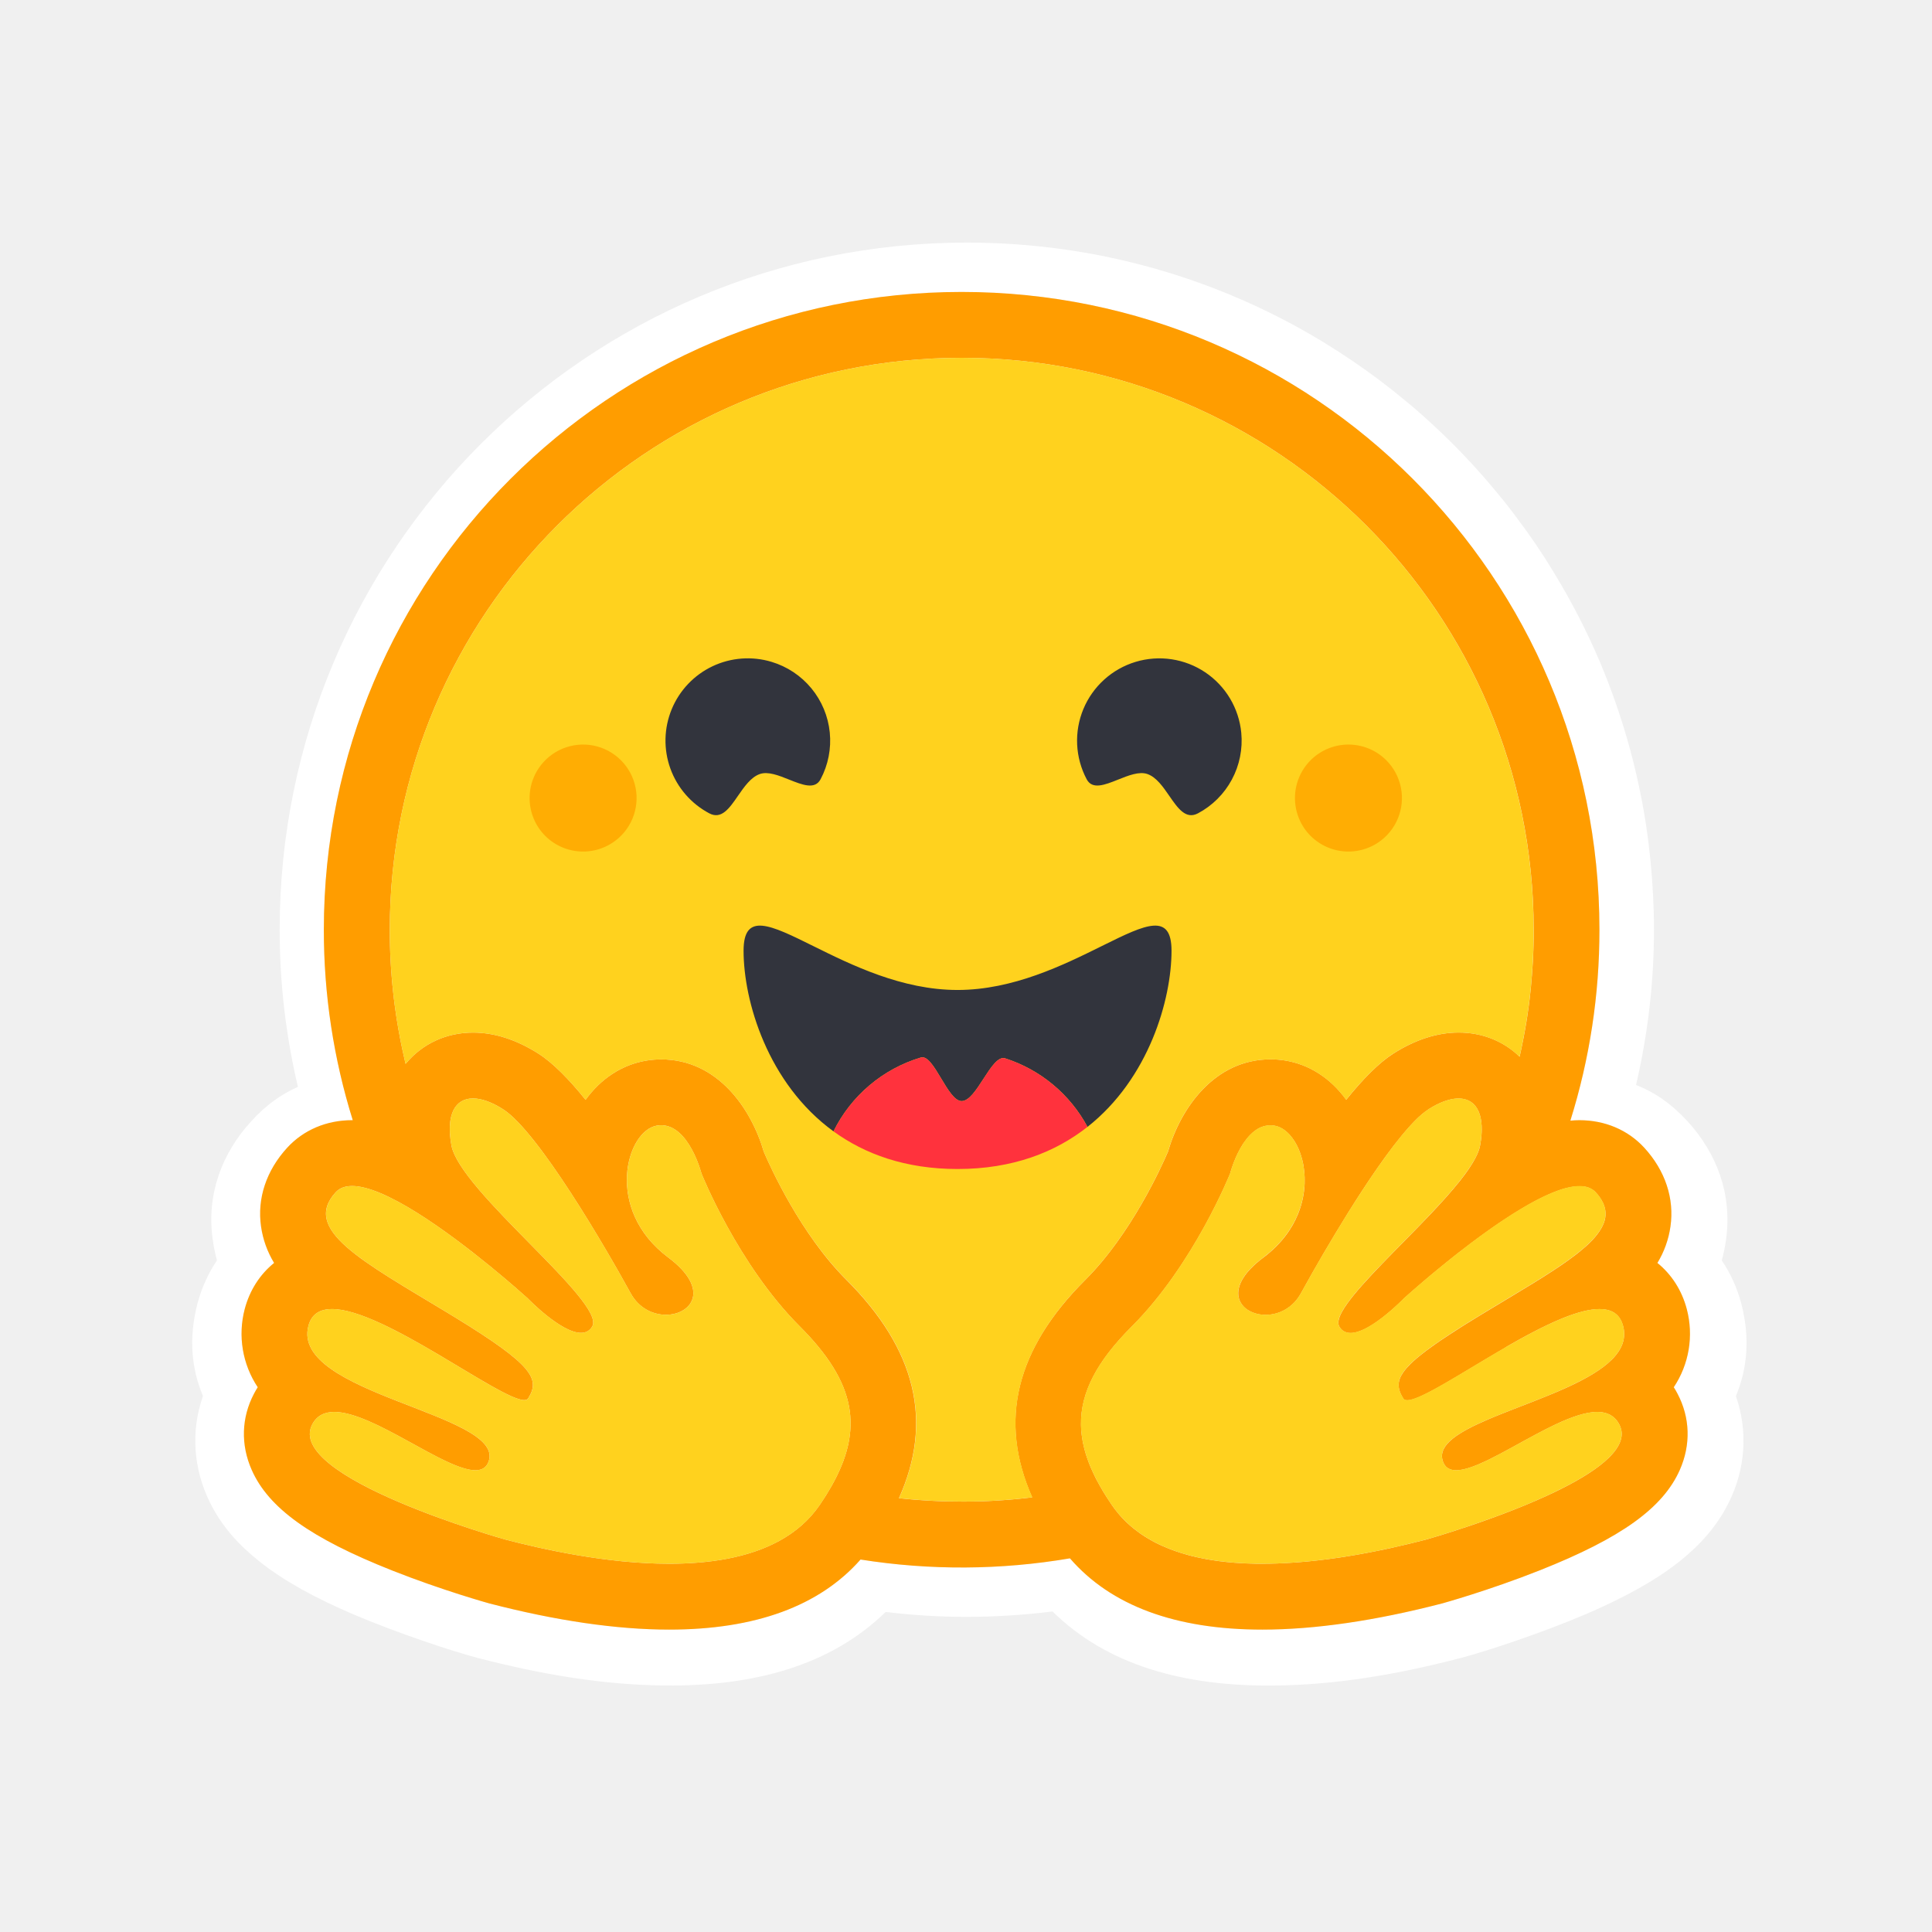
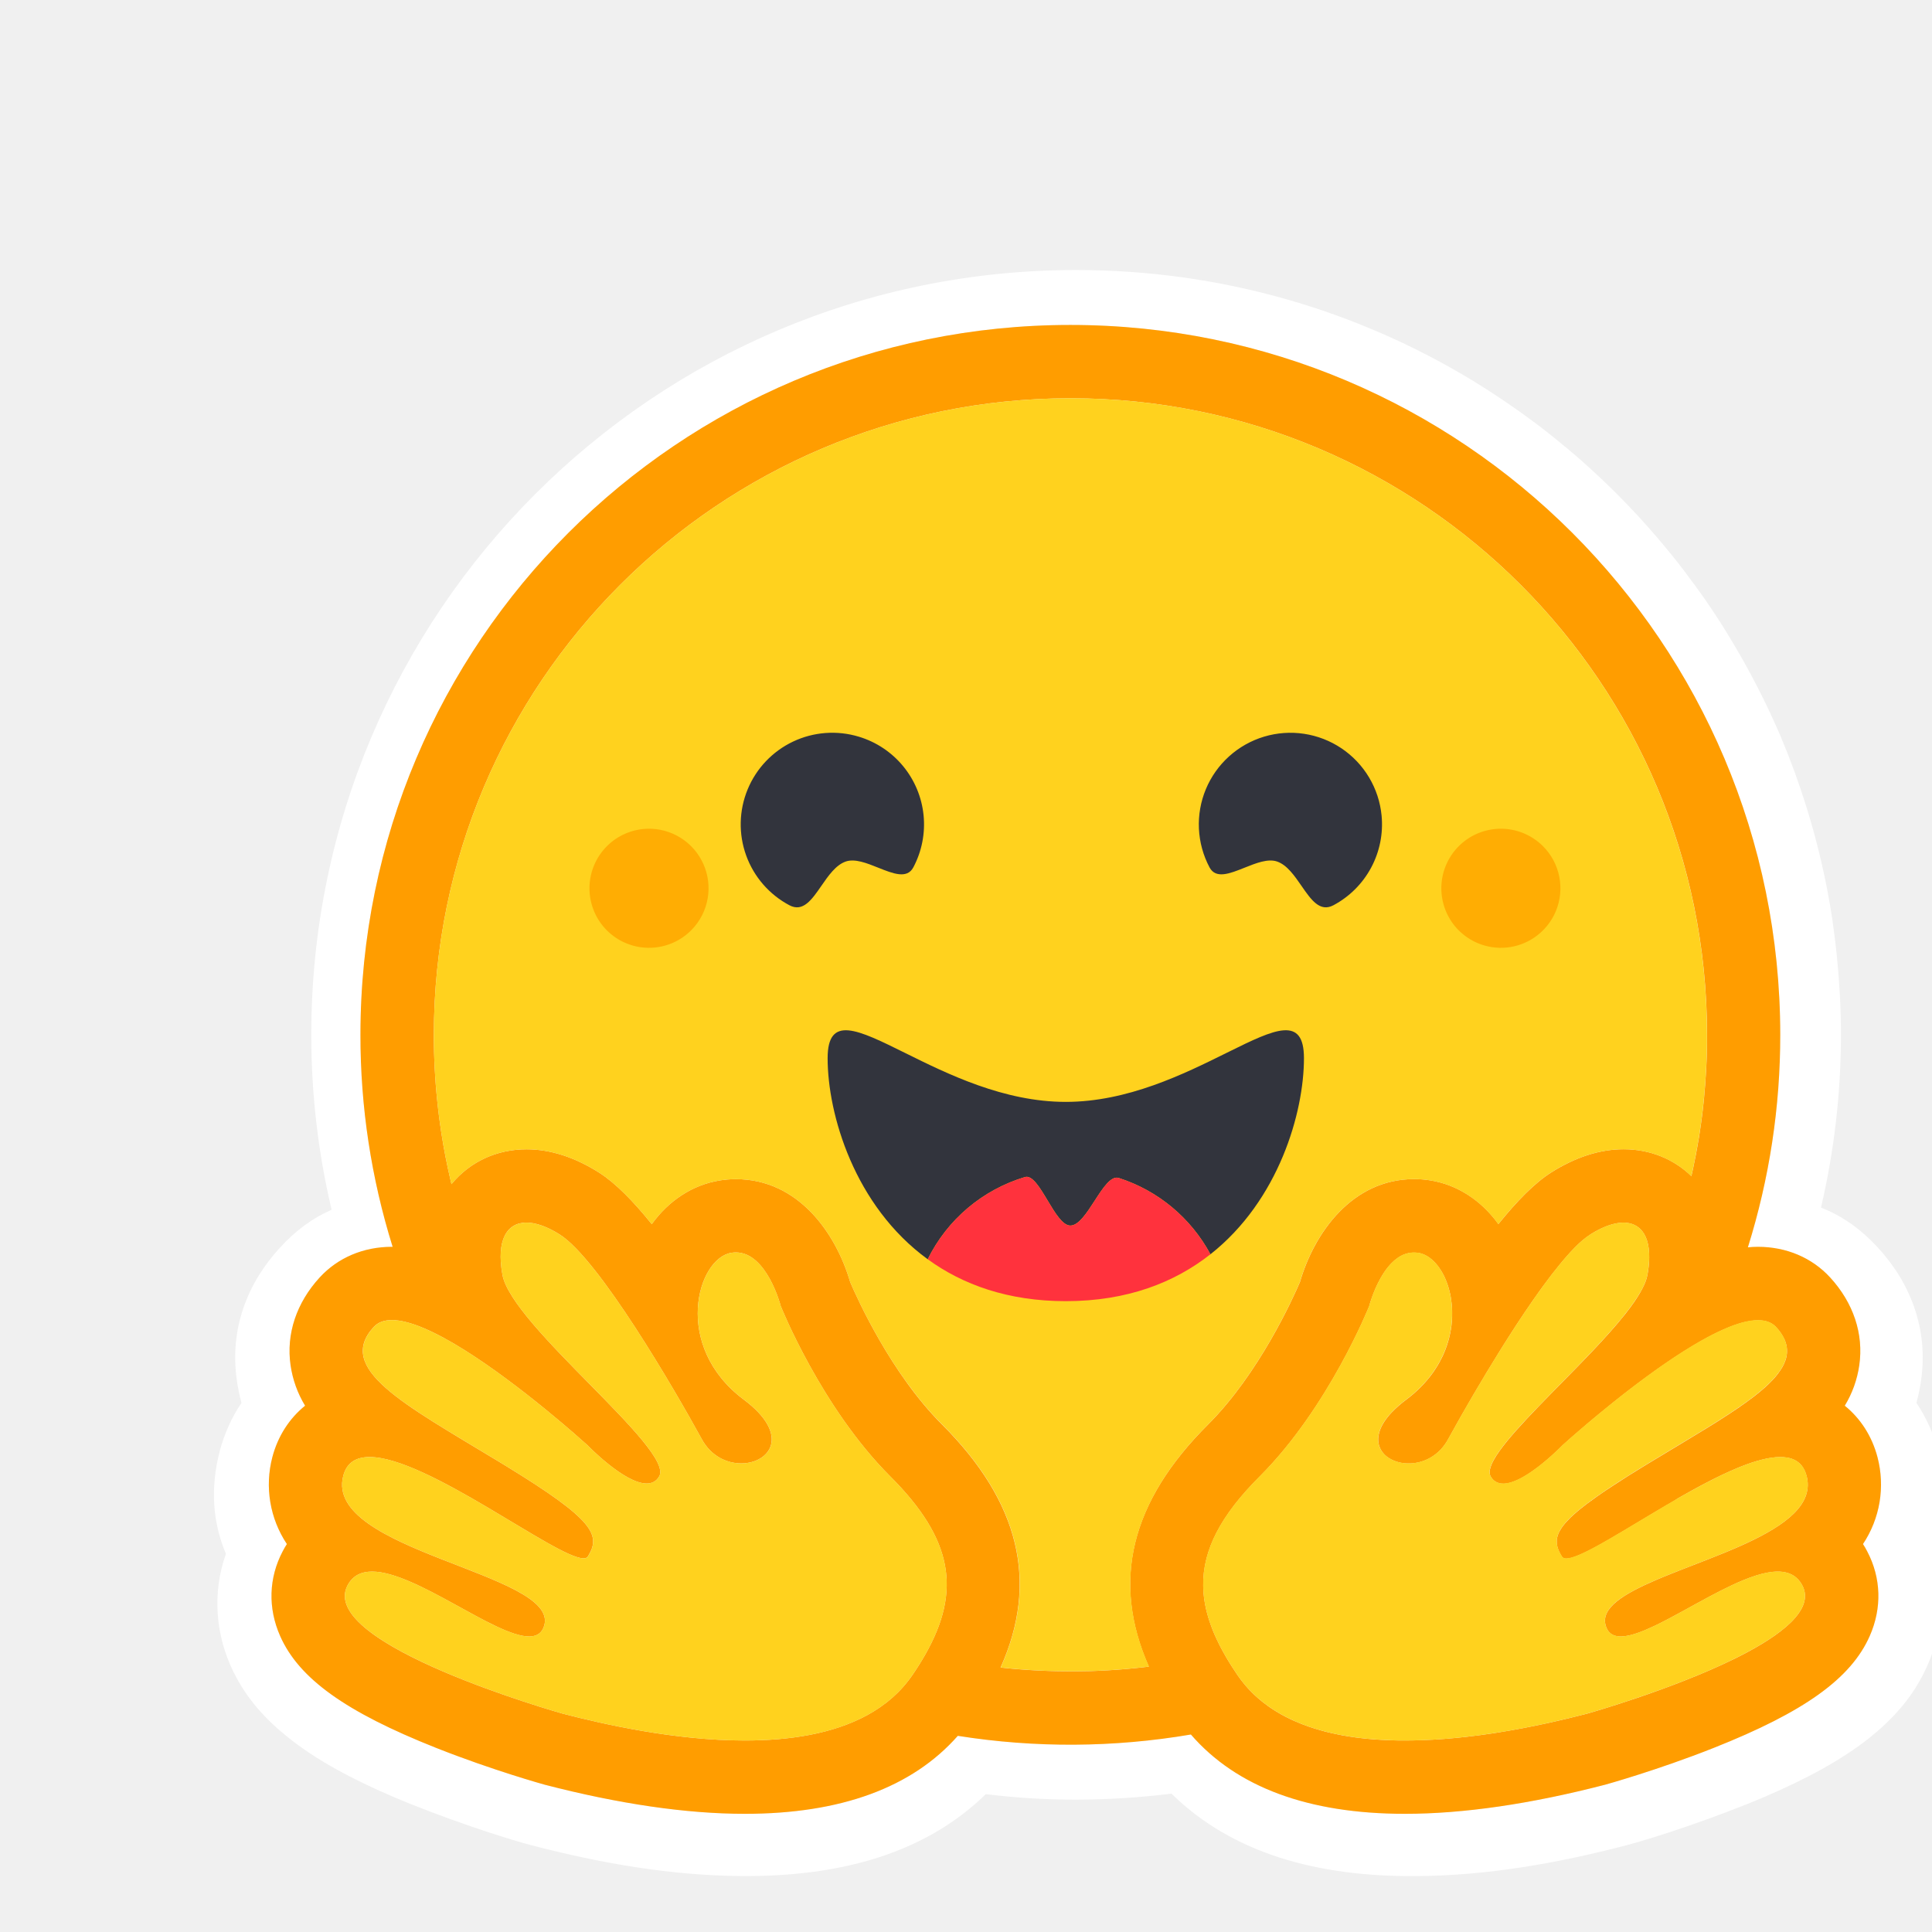
- <svg xmlns="http://www.w3.org/2000/svg" width="256" height="256" viewBox="0 0 256 256" fill="none">
+ <svg xmlns="http://www.w3.org/2000/svg" viewBox="0 0 230 230" fill="none">
  <path d="M230.721 172.7C230.183 170.673 229.313 168.75 228.146 167.008C228.396 166.091 228.587 165.159 228.714 164.217C229.543 158.241 227.471 152.77 223.567 148.537C221.452 146.225 219.185 144.698 216.784 143.761C218.36 137.018 219.157 130.117 219.161 123.193C219.161 120.03 218.982 116.932 218.682 113.88C218.526 112.356 218.337 110.836 218.115 109.32C217.428 104.847 216.408 100.431 215.064 96.11C214.183 93.271 213.164 90.476 212.01 87.736C210.281 83.678 208.262 79.75 205.969 75.982C204.465 73.475 202.827 71.051 201.062 68.72C200.197 67.543 199.296 66.394 198.358 65.274C195.58 61.898 192.561 58.728 189.325 55.788C188.25 54.8 187.145 53.845 186.01 52.926C184.893 51.994 183.751 51.093 182.586 50.222C180.241 48.477 177.818 46.839 175.324 45.315C161.543 36.945 145.382 32.145 128.109 32.145C77.817 32.145 37.057 72.907 37.057 123.196C37.055 130.208 37.867 137.196 39.477 144.02C37.317 144.958 35.247 146.42 33.327 148.535C29.424 152.766 27.351 158.217 28.18 164.193C28.306 165.142 28.495 166.082 28.747 167.006C27.581 168.749 26.712 170.673 26.174 172.7C24.974 177.261 25.369 181.374 26.894 184.978C25.236 189.688 25.65 194.704 27.809 199.065C29.379 202.25 31.626 204.714 34.396 206.916C37.689 209.534 41.811 211.758 46.783 213.892C52.715 216.422 59.956 218.799 63.249 219.671C71.755 221.873 79.911 223.269 88.177 223.337C99.954 223.446 110.096 220.677 117.357 213.59C120.924 214.027 124.515 214.246 128.109 214.244C131.906 214.236 135.699 213.997 139.467 213.529C146.711 220.661 156.892 223.455 168.712 223.343C176.977 223.277 185.133 221.881 193.617 219.676C196.932 218.804 204.17 216.427 210.105 213.897C215.077 211.76 219.199 209.536 222.514 206.922C225.263 204.719 227.508 202.256 229.079 199.071C231.26 194.709 231.652 189.693 230.017 184.983C231.527 181.379 231.92 177.257 230.721 172.7ZM222.281 184.673C223.952 187.844 224.059 191.427 222.585 194.764C220.349 199.821 214.795 203.805 204.008 208.082C197.3 210.742 191.158 212.443 191.104 212.458C182.232 214.759 174.208 215.928 167.262 215.928C155.76 215.928 147.201 212.754 141.773 206.486C132.594 208.05 123.222 208.103 114.026 206.644C108.591 212.808 100.081 215.928 88.676 215.928C81.729 215.928 73.706 214.759 64.833 212.458C64.779 212.443 58.639 210.742 51.929 208.082C41.143 203.805 35.587 199.824 33.352 194.764C31.878 191.427 31.985 187.844 33.656 184.673C33.81 184.378 33.976 184.091 34.153 183.813C33.152 182.309 32.48 180.61 32.182 178.827C31.884 177.045 31.967 175.22 32.425 173.472C33.089 170.949 34.46 168.851 36.322 167.344C35.425 165.87 34.837 164.23 34.592 162.522C34.056 158.808 35.289 155.1 38.062 152.076C40.222 149.723 43.275 148.428 46.655 148.428H46.745C44.197 140.259 42.904 131.75 42.913 123.193C42.913 76.522 80.749 38.683 127.427 38.683C174.104 38.683 211.94 76.518 211.94 123.193C211.947 131.773 210.646 140.304 208.081 148.492C208.489 148.452 208.889 148.432 209.282 148.431C212.662 148.431 215.716 149.726 217.874 152.079C220.647 155.1 221.881 158.811 221.344 162.525C221.1 164.233 220.511 165.873 219.615 167.347C221.477 168.854 222.849 170.952 223.512 173.475C223.97 175.223 224.053 177.048 223.755 178.831C223.458 180.613 222.786 182.312 221.784 183.816C221.961 184.091 222.129 184.378 222.281 184.673Z" fill="white" />
  <path d="M221.784 183.816C222.786 182.312 223.458 180.613 223.756 178.831C224.053 177.048 223.97 175.223 223.512 173.475C222.848 170.952 221.476 168.854 219.615 167.347C220.512 165.873 221.1 164.233 221.344 162.525C221.881 158.811 220.648 155.103 217.874 152.079C215.716 149.726 212.662 148.431 209.282 148.431C208.889 148.431 208.489 148.452 208.081 148.492C210.643 140.304 211.942 131.774 211.933 123.195C211.933 76.523 174.097 38.685 127.424 38.685C80.75 38.685 42.91 76.519 42.91 123.195C42.901 131.752 44.194 140.261 46.742 148.43H46.652C43.272 148.43 40.219 149.724 38.06 152.077C35.287 155.098 34.053 158.81 34.59 162.523C34.835 164.231 35.423 165.872 36.32 167.346C34.458 168.852 33.086 170.95 32.422 173.473C31.964 175.222 31.882 177.047 32.18 178.83C32.478 180.612 33.15 182.312 34.152 183.816C33.974 184.094 33.81 184.381 33.655 184.676C31.985 187.847 31.877 191.43 33.352 194.767C35.588 199.824 41.142 203.808 51.929 208.085C58.636 210.745 64.779 212.446 64.833 212.461C73.705 214.762 81.729 215.931 88.675 215.931C100.081 215.931 108.591 212.811 114.026 206.647C123.222 208.106 132.594 208.052 141.773 206.489C147.201 212.757 155.76 215.931 167.262 215.931C174.208 215.931 182.232 214.762 191.103 212.461C191.158 212.446 197.298 210.745 204.008 208.085C214.795 203.808 220.35 199.824 222.585 194.767C224.059 191.43 223.952 187.847 222.281 184.676C222.129 184.379 221.961 184.091 221.784 183.816ZM110.137 196.997C109.669 197.815 109.168 198.614 108.635 199.391C107.23 201.448 105.382 203.02 103.237 204.188C99.137 206.424 93.947 207.205 88.675 207.205C80.346 207.205 71.808 205.256 67.023 204.015C66.787 203.954 37.689 195.735 41.373 188.739C41.993 187.562 43.013 187.092 44.298 187.092C49.485 187.092 58.93 194.816 62.989 194.816C63.896 194.816 64.536 194.43 64.797 193.488C66.527 187.284 38.504 184.676 40.864 175.692C41.28 174.102 42.41 173.456 43.998 173.456C50.856 173.455 66.248 185.516 69.467 185.516C69.714 185.516 69.891 185.443 69.987 185.291C70.001 185.268 70.015 185.246 70.028 185.222C71.539 182.727 70.672 180.913 60.321 174.573L59.327 173.968C47.936 167.074 39.941 162.925 44.488 157.975C45.011 157.404 45.753 157.151 46.654 157.151C47.722 157.151 49.015 157.508 50.439 158.108C56.455 160.645 64.793 167.564 68.276 170.581C68.824 171.057 69.368 171.538 69.909 172.022C69.909 172.022 74.319 176.608 76.985 176.608C77.599 176.608 78.12 176.366 78.473 175.768C80.364 172.58 60.91 157.838 59.813 151.755C59.069 147.634 60.335 145.546 62.675 145.546C63.788 145.546 65.146 146.02 66.645 146.971C71.295 149.922 80.273 165.35 83.56 171.352C84.662 173.363 86.543 174.213 88.238 174.213C91.601 174.213 94.23 170.87 88.546 166.622C80.003 160.23 83.001 149.782 87.078 149.139C87.252 149.111 87.428 149.097 87.603 149.097C91.311 149.097 92.946 155.486 92.946 155.486C92.946 155.486 97.74 167.524 105.975 175.753C113.447 183.222 114.491 189.351 110.137 196.997ZM136.766 198.407L136.339 198.458L135.611 198.541C135.228 198.581 134.844 198.619 134.459 198.654L134.084 198.688L133.741 198.717L133.255 198.756L132.718 198.795L132.182 198.83L132.063 198.838C131.923 198.846 131.783 198.855 131.641 198.862L131.462 198.872C131.296 198.881 131.13 198.889 130.962 198.896L130.381 198.921L129.854 198.939L129.502 198.949H129.323C129.213 198.949 129.104 198.955 128.994 198.956H128.82C128.71 198.956 128.601 198.956 128.491 198.961L128.043 198.967H127.418C126.927 198.967 126.437 198.962 125.949 198.952L125.553 198.943C125.44 198.943 125.327 198.938 125.216 198.934L124.796 198.922L124.275 198.902L123.805 198.881L123.684 198.876L123.237 198.853C123.112 198.846 122.989 198.84 122.865 198.831L122.576 198.814C122.213 198.791 121.85 198.766 121.487 198.738L121.107 198.707C120.947 198.695 120.787 198.68 120.628 198.666C120.441 198.65 120.254 198.632 120.067 198.614C119.754 198.585 119.441 198.553 119.128 198.519H119.113C123.683 188.324 121.372 178.802 112.137 169.575C106.08 163.526 102.051 154.594 101.215 152.633C99.523 146.828 95.045 140.375 87.608 140.375C86.979 140.375 86.351 140.425 85.73 140.523C82.472 141.036 79.624 142.911 77.592 145.733C75.396 143.002 73.262 140.831 71.332 139.605C68.422 137.76 65.518 136.824 62.689 136.824C59.158 136.824 56.002 138.274 53.802 140.904L53.746 140.971C53.704 140.798 53.664 140.625 53.623 140.451L53.618 140.428C53.199 138.638 52.848 136.833 52.564 135.016C52.564 135.004 52.564 134.992 52.558 134.98C52.536 134.843 52.516 134.705 52.495 134.568C52.433 134.162 52.376 133.755 52.322 133.348C52.298 133.163 52.272 132.978 52.249 132.793L52.181 132.238C52.159 132.053 52.141 131.885 52.121 131.709L52.115 131.665C52.035 130.945 51.965 130.225 51.905 129.503L51.883 129.226L51.848 128.754C51.838 128.625 51.828 128.495 51.821 128.365C51.821 128.334 51.816 128.304 51.815 128.275C51.789 127.913 51.768 127.55 51.75 127.187C51.74 126.998 51.73 126.81 51.722 126.62L51.702 126.124L51.697 125.974L51.681 125.517L51.671 125.128C51.671 124.973 51.663 124.818 51.661 124.663C51.658 124.508 51.654 124.338 51.653 124.174C51.651 124.01 51.653 123.848 51.648 123.685C51.644 123.521 51.648 123.358 51.648 123.195C51.648 81.342 85.579 47.411 127.436 47.411C169.292 47.411 203.222 81.341 203.222 123.195V124.174C203.222 124.337 203.217 124.501 203.214 124.663C203.214 124.798 203.208 124.931 203.204 125.068C203.204 125.188 203.199 125.309 203.195 125.425C203.195 125.578 203.186 125.731 203.181 125.884V125.896L203.16 126.427C203.153 126.582 203.147 126.738 203.139 126.893L203.134 127.003L203.107 127.499C203.048 128.562 202.967 129.623 202.866 130.683V130.696C202.849 130.87 202.832 131.044 202.813 131.218L202.768 131.629L202.679 132.433L202.628 132.84L202.565 133.319C202.542 133.493 202.519 133.668 202.493 133.841C202.467 134.036 202.438 134.23 202.409 134.424L202.34 134.883L202.258 135.403C202.23 135.576 202.2 135.748 202.168 135.92C202.135 136.093 202.109 136.265 202.079 136.437C202.019 136.781 201.956 137.125 201.89 137.468C201.789 137.981 201.686 138.493 201.58 139.005L201.47 139.512C201.434 139.681 201.395 139.851 201.357 140.02C199.224 137.947 196.399 136.818 193.284 136.818C190.457 136.818 187.55 137.753 184.641 139.598C182.711 140.824 180.578 142.996 178.381 145.726C176.346 142.904 173.498 141.029 170.242 140.516C169.621 140.418 168.993 140.368 168.364 140.368C160.925 140.368 156.45 146.821 154.757 152.626C153.917 154.587 149.887 163.519 143.825 169.577C134.596 178.775 132.268 188.254 136.766 198.407ZM215.007 177.998L214.977 178.087C214.901 178.288 214.813 178.484 214.714 178.674C214.639 178.814 214.558 178.95 214.47 179.082C214.303 179.331 214.12 179.569 213.921 179.793C213.875 179.845 213.831 179.897 213.779 179.948C213.707 180.025 213.634 180.101 213.559 180.175C212.213 181.509 210.161 182.679 207.841 183.752C207.578 183.871 207.311 183.99 207.042 184.11L206.774 184.229C206.595 184.308 206.416 184.386 206.228 184.463C206.049 184.541 205.863 184.619 205.677 184.695L205.119 184.925C203.814 185.462 202.477 185.974 201.173 186.479L200.615 186.696L200.064 186.912C199.697 187.055 199.335 187.198 198.979 187.341L198.448 187.555L197.926 187.768L197.67 187.876C197.499 187.947 197.332 188.018 197.165 188.089C193.328 189.736 190.567 191.411 191.147 193.489C191.163 193.548 191.181 193.604 191.201 193.659C191.253 193.813 191.324 193.958 191.413 194.095C191.465 194.176 191.525 194.253 191.592 194.323C192.274 195.032 193.515 194.92 195.08 194.357C195.3 194.276 195.519 194.192 195.736 194.104L195.872 194.048C196.23 193.896 196.609 193.726 196.996 193.542C197.093 193.496 197.191 193.452 197.289 193.401C199.203 192.465 201.372 191.205 203.524 190.058C204.385 189.593 205.258 189.152 206.142 188.733C208.18 187.774 210.096 187.094 211.636 187.094C212.359 187.094 212.997 187.242 213.529 187.582L213.618 187.641C213.952 187.876 214.232 188.178 214.441 188.528C214.482 188.595 214.522 188.666 214.561 188.739C215.322 190.184 214.685 191.68 213.194 193.147C211.763 194.556 209.537 195.937 207.007 197.215C206.819 197.31 206.631 197.405 206.44 197.498C198.91 201.196 189.049 203.981 188.912 204.016C186.284 204.697 182.526 205.591 178.292 206.26L177.666 206.358L177.563 206.373C177.089 206.445 176.614 206.512 176.138 206.574C175.655 206.639 175.167 206.698 174.676 206.753L174.586 206.763C172.806 206.968 171.019 207.104 169.228 207.169H169.202C168.554 207.192 167.907 207.204 167.259 207.204H166.512C165.524 207.191 164.538 207.146 163.553 207.07C163.53 207.07 163.505 207.07 163.482 207.064C163.129 207.037 162.777 207.004 162.425 206.965C162.06 206.926 161.696 206.882 161.333 206.833C161.094 206.801 160.856 206.765 160.618 206.726C160.376 206.687 160.134 206.647 159.893 206.605L159.564 206.543L159.539 206.538C159.192 206.472 158.847 206.399 158.503 206.319C158.303 206.274 158.104 206.23 157.907 206.176L157.788 206.146C157.69 206.122 157.595 206.096 157.498 206.07L157.445 206.056L157.137 205.966C157.025 205.935 156.913 205.901 156.801 205.868L156.762 205.857L156.471 205.768C156.361 205.734 156.251 205.698 156.142 205.662L155.874 205.573L155.677 205.504C155.487 205.437 155.298 205.368 155.111 205.296L154.933 205.226L154.786 205.168C154.502 205.054 154.22 204.935 153.941 204.81L153.756 204.72L153.725 204.706C153.659 204.675 153.594 204.644 153.528 204.617C153.399 204.555 153.271 204.491 153.144 204.426L153.105 204.407L152.921 204.31C152.594 204.139 152.274 203.957 151.96 203.764L151.788 203.658C151.702 203.605 151.616 203.55 151.532 203.494L151.308 203.346L151.067 203.18L150.923 203.077C150.771 202.969 150.622 202.857 150.476 202.742L150.243 202.563C150.15 202.488 150.058 202.412 149.967 202.335C149.89 202.272 149.815 202.206 149.74 202.14L149.734 202.135C149.653 202.064 149.574 201.993 149.495 201.92C149.417 201.849 149.339 201.777 149.263 201.704L149.254 201.695C149.174 201.619 149.096 201.542 149.019 201.463C148.942 201.385 148.863 201.307 148.788 201.227C148.713 201.148 148.636 201.067 148.562 200.984C148.488 200.902 148.42 200.827 148.35 200.746L148.327 200.719C148.259 200.641 148.192 200.562 148.126 200.481C147.983 200.31 147.844 200.135 147.71 199.956C147.575 199.776 147.443 199.592 147.314 199.405L147.191 199.221C147.027 198.981 146.867 198.739 146.712 198.493C146.596 198.316 146.483 198.138 146.373 197.957C146.302 197.844 146.234 197.73 146.166 197.618L146.138 197.572C146.073 197.462 146.009 197.354 145.947 197.245C145.911 197.186 145.877 197.127 145.845 197.066C145.812 197.004 145.774 196.941 145.739 196.878L145.682 196.779L145.647 196.715C145.58 196.595 145.514 196.474 145.45 196.352C145.42 196.298 145.391 196.244 145.36 196.192L145.271 196.019L145.181 195.848C144.956 195.398 144.743 194.942 144.543 194.48L144.472 194.311C144.426 194.198 144.383 194.086 144.337 193.975C144.315 193.921 144.293 193.868 144.274 193.814C144.167 193.537 144.067 193.257 143.975 192.975C143.942 192.874 143.91 192.775 143.88 192.675C143.808 192.448 143.743 192.219 143.685 191.988C143.614 191.719 143.551 191.448 143.498 191.175C143.487 191.12 143.476 191.065 143.467 191.012C143.415 190.745 143.373 190.476 143.34 190.206C143.332 190.153 143.326 190.1 143.32 190.047L143.303 189.885C143.281 189.673 143.264 189.46 143.254 189.247C143.254 189.193 143.249 189.139 143.247 189.087C143.242 188.981 143.24 188.875 143.239 188.769C143.183 184.496 145.345 180.388 149.968 175.767C158.203 167.54 162.997 155.501 162.997 155.501C162.997 155.501 163.126 154.996 163.394 154.269C163.431 154.168 163.47 154.064 163.514 153.955C163.67 153.548 163.846 153.148 164.041 152.758L164.08 152.683C164.246 152.351 164.428 152.027 164.624 151.712C164.67 151.639 164.714 151.567 164.765 151.494C164.912 151.277 165.067 151.065 165.23 150.86C165.319 150.749 165.416 150.639 165.513 150.532C165.552 150.49 165.59 150.448 165.631 150.408C166.108 149.915 166.653 149.513 167.27 149.299L167.348 149.273C167.4 149.256 167.452 149.24 167.505 149.225C167.566 149.209 167.627 149.195 167.69 149.182L167.719 149.176C167.849 149.15 167.981 149.133 168.114 149.124H168.125C168.194 149.124 168.264 149.117 168.335 149.117C168.424 149.117 168.507 149.117 168.594 149.126C168.684 149.134 168.773 149.144 168.863 149.158C169.605 149.276 170.311 149.718 170.919 150.4C171.15 150.66 171.358 150.94 171.54 151.236C171.66 151.428 171.773 151.631 171.88 151.845C171.923 151.934 171.964 152.016 172.004 152.104C172.108 152.33 172.202 152.56 172.284 152.795C172.479 153.345 172.626 153.911 172.723 154.487C172.807 154.992 172.857 155.502 172.873 156.013C172.881 156.286 172.881 156.563 172.873 156.842C172.819 158.14 172.553 159.421 172.086 160.634C172.044 160.745 171.997 160.857 171.952 160.969C171.86 161.195 171.759 161.417 171.65 161.634C171.569 161.799 171.484 161.965 171.392 162.13C171.332 162.24 171.269 162.35 171.206 162.46C171.045 162.734 170.871 163.006 170.684 163.277L170.571 163.439C170.129 164.055 169.637 164.633 169.099 165.167C168.569 165.698 168.001 166.189 167.4 166.637C166.798 167.083 166.233 167.577 165.711 168.114C164.208 169.691 163.858 171.083 164.196 172.138C164.25 172.304 164.321 172.465 164.407 172.617C164.508 172.791 164.628 172.951 164.764 173.097L164.817 173.152L164.871 173.206C164.925 173.258 164.982 173.309 165.043 173.359L165.103 173.407C165.248 173.519 165.402 173.619 165.563 173.707C165.61 173.732 165.652 173.757 165.705 173.781C165.879 173.866 166.058 173.939 166.242 173.998C166.293 174.015 166.344 174.03 166.396 174.046L166.461 174.063L166.551 174.087L166.628 174.106L166.712 174.124L166.795 174.141L166.874 174.154C166.932 174.164 166.992 174.174 167.052 174.181L167.109 174.19L167.213 174.2L167.277 174.207L167.382 174.214H167.444L167.554 174.22H167.9L167.999 174.214L168.113 174.207L168.252 174.194L168.382 174.179C168.412 174.179 168.442 174.171 168.472 174.165C168.872 174.107 169.264 174.001 169.639 173.849L169.798 173.782C169.887 173.743 169.977 173.702 170.059 173.658C170.235 173.57 170.406 173.47 170.57 173.361C170.799 173.211 171.015 173.043 171.217 172.858C171.265 172.815 171.312 172.769 171.358 172.725C171.381 172.703 171.403 172.682 171.425 172.658C171.469 172.613 171.514 172.569 171.558 172.52C171.878 172.168 172.155 171.78 172.383 171.363C174.34 167.804 176.391 164.298 178.534 160.849L178.828 160.378L179.125 159.907C179.273 159.668 179.423 159.433 179.572 159.199L179.722 158.965C180.22 158.185 180.726 157.41 181.241 156.641L181.546 156.185C182.158 155.278 182.768 154.396 183.373 153.558L183.674 153.143C184.332 152.236 185.017 151.348 185.728 150.482L186.01 150.144C186.057 150.088 186.1 150.032 186.151 149.978C186.244 149.868 186.337 149.761 186.428 149.657C186.474 149.604 186.517 149.552 186.566 149.5L186.834 149.198L186.968 149.051C187.103 148.906 187.235 148.767 187.365 148.634C187.455 148.544 187.538 148.455 187.624 148.371C188.131 147.853 188.69 147.388 189.293 146.985L189.433 146.895C189.567 146.805 189.706 146.721 189.848 146.645C192.212 145.303 194.169 145.204 195.296 146.331C195.978 147.013 196.356 148.144 196.335 149.718C196.335 149.787 196.335 149.857 196.33 149.929V150.006C196.33 150.078 196.324 150.15 196.318 150.223C196.318 150.313 196.308 150.402 196.299 150.492C196.29 150.581 196.285 150.649 196.276 150.729C196.276 150.751 196.272 150.774 196.268 150.798C196.262 150.867 196.253 150.938 196.243 151.009C196.243 151.03 196.243 151.052 196.235 151.074C196.224 151.169 196.21 151.263 196.194 151.357C196.183 151.447 196.168 151.531 196.152 151.619L196.126 151.768C196.1 151.91 196.067 152.05 196.026 152.188C195.948 152.447 195.854 152.7 195.743 152.946C195.588 153.284 195.417 153.613 195.229 153.933C195.125 154.111 195.018 154.286 194.907 154.459C194.793 154.638 194.673 154.819 194.549 155.002C194.233 155.454 193.905 155.897 193.564 156.33L193.408 156.527C192.852 157.22 192.278 157.899 191.686 158.562L191.499 158.772C191.247 159.053 190.991 159.336 190.729 159.62L190.532 159.834C190.401 159.977 190.264 160.12 190.132 160.264C190.001 160.407 189.864 160.552 189.726 160.697L189.315 161.13L188.898 161.566L188.478 162.002C188.196 162.294 187.913 162.586 187.628 162.878C183.573 167.037 179.301 171.182 177.855 173.766C177.758 173.934 177.671 174.108 177.593 174.285C177.387 174.755 177.301 175.157 177.36 175.482C177.379 175.589 177.416 175.691 177.471 175.785C177.552 175.926 177.651 176.056 177.766 176.172C177.819 176.224 177.875 176.272 177.934 176.316C178.232 176.528 178.591 176.637 178.957 176.627H179.071L179.188 176.618L179.305 176.605L179.402 176.591C179.415 176.589 179.429 176.587 179.442 176.583L179.531 176.566L179.554 176.561L179.653 176.54L179.688 176.531C179.723 176.522 179.757 176.513 179.792 176.503C179.827 176.493 179.875 176.48 179.917 176.466C180.093 176.413 180.265 176.35 180.434 176.278C180.523 176.242 180.61 176.203 180.696 176.161C180.741 176.141 180.786 176.12 180.828 176.098L180.962 176.032C181.282 175.866 181.594 175.685 181.898 175.491L182.031 175.401C182.076 175.373 182.121 175.344 182.164 175.312L182.297 175.223L182.368 175.174L182.56 175.039C182.739 174.916 182.906 174.789 183.075 174.66L183.09 174.648L183.359 174.44C183.726 174.15 184.074 173.858 184.39 173.583L184.6 173.399L184.619 173.381L184.729 173.284C184.987 173.052 185.217 172.836 185.408 172.658L185.487 172.581C185.556 172.516 185.619 172.455 185.676 172.403L185.788 172.292L185.828 172.253L185.839 172.242L185.956 172.125L186.03 172.048L186.039 172.041L186.074 172.009L186.118 171.969L186.132 171.956L186.169 171.922L186.373 171.743L186.487 171.641C186.548 171.588 186.607 171.534 186.666 171.479L186.802 171.358C186.827 171.338 186.851 171.316 186.876 171.294L187.019 171.169L187.229 170.984L187.341 170.887C187.776 170.509 188.305 170.052 188.913 169.537L189.162 169.326L189.573 168.981L189.994 168.63C190.544 168.173 191.136 167.688 191.762 167.185L192.173 166.855C192.523 166.576 192.882 166.292 193.246 166.006C193.393 165.891 193.542 165.776 193.694 165.662C194.066 165.373 194.44 165.086 194.817 164.803C195.675 164.155 196.56 163.506 197.456 162.874L197.84 162.606C198.109 162.421 198.377 162.235 198.645 162.054L198.888 161.89C199.367 161.565 199.853 161.248 200.343 160.939L200.586 160.786L200.827 160.636C201.069 160.486 201.309 160.339 201.548 160.196L201.787 160.053L202.265 159.775L202.734 159.506L202.829 159.454L203.2 159.25C203.355 159.166 203.509 159.085 203.663 159.006L203.892 158.888L204.115 158.776C204.193 158.739 204.27 158.7 204.346 158.663C204.848 158.415 205.36 158.187 205.88 157.979C206.021 157.919 206.161 157.865 206.3 157.818L206.71 157.674C206.833 157.633 206.953 157.594 207.068 157.559L207.108 157.547C207.17 157.527 207.232 157.509 207.293 157.493L207.311 157.488C207.439 157.451 207.566 157.419 207.691 157.389H207.7C208.054 157.304 208.414 157.243 208.777 157.206C208.944 157.189 209.111 157.18 209.279 157.181H209.363C209.475 157.181 209.583 157.188 209.69 157.199C209.739 157.199 209.788 157.209 209.836 157.215H209.856C209.904 157.221 209.952 157.228 210 157.239C210.047 157.248 210.095 157.256 210.141 157.267H210.156C210.203 157.277 210.245 157.289 210.294 157.303C210.548 157.374 210.79 157.484 211.012 157.628C211.121 157.699 211.223 157.779 211.317 157.868L211.344 157.894C211.362 157.91 211.379 157.927 211.395 157.944L211.444 157.997C211.846 158.418 212.178 158.901 212.428 159.427L212.466 159.517C212.551 159.717 212.618 159.924 212.666 160.135C212.808 160.781 212.753 161.455 212.508 162.07C212.415 162.318 212.302 162.557 212.169 162.785C211.858 163.309 211.489 163.796 211.07 164.237L210.981 164.332C210.848 164.472 210.71 164.612 210.565 164.752C210.501 164.815 210.434 164.877 210.367 164.94L210.162 165.129L210.055 165.224C209.797 165.454 209.532 165.677 209.263 165.893C209.1 166.025 208.936 166.154 208.77 166.281C208.184 166.729 207.587 167.161 206.979 167.578C206.612 167.83 206.242 168.077 205.869 168.321C204.95 168.924 204.021 169.512 203.083 170.084C201.115 171.294 198.934 172.588 196.609 173.995L196.007 174.36C195.348 174.762 194.726 175.146 194.14 175.512L193.845 175.697L193.287 176.055C192.917 176.292 192.548 176.531 192.179 176.77L191.882 176.966C191.737 177.06 191.593 177.156 191.449 177.252L191.308 177.342L190.876 177.633L190.647 177.79L190.379 177.976L190.13 178.149C189.713 178.444 189.325 178.725 188.968 178.992L188.834 179.094C188.624 179.253 188.416 179.415 188.211 179.58C187.902 179.829 187.62 180.067 187.367 180.296L187.243 180.409C187.172 180.474 187.102 180.539 187.035 180.603C186.989 180.648 186.946 180.693 186.898 180.736L186.834 180.8C186.691 180.944 186.551 181.091 186.416 181.242L186.35 181.318C186.203 181.488 186.075 181.651 185.963 181.81L185.913 181.881C185.825 182.009 185.744 182.141 185.671 182.277C185.652 182.311 185.635 182.345 185.618 182.379L185.569 182.481L185.536 182.555L185.515 182.605L185.498 182.65L185.475 182.711C185.413 182.88 185.37 183.056 185.345 183.234L185.337 183.296L185.331 183.354V183.669C185.331 183.695 185.331 183.721 185.338 183.749L185.343 183.797C185.343 183.823 185.349 183.848 185.353 183.876C185.357 183.902 185.364 183.949 185.372 183.986V183.991C185.379 184.026 185.386 184.06 185.395 184.095C185.404 184.13 185.413 184.17 185.424 184.206C185.443 184.277 185.467 184.347 185.492 184.417C185.508 184.459 185.523 184.5 185.54 184.541C185.54 184.549 185.546 184.558 185.55 184.566L185.586 184.647L185.636 184.758C185.69 184.873 185.749 184.985 185.813 185.094L185.879 185.208L185.947 185.322C185.959 185.341 185.973 185.359 185.988 185.376L186.01 185.399L186.035 185.422L186.061 185.442C186.099 185.469 186.14 185.49 186.183 185.505C186.206 185.513 186.23 185.519 186.254 185.525C186.831 185.655 188.017 185.178 189.593 184.346C189.682 184.298 189.78 184.248 189.875 184.196L190.355 183.934L190.589 183.804C190.756 183.715 190.926 183.614 191.1 183.515L191.417 183.336C193.5 182.137 195.988 180.597 198.56 179.093C198.801 178.952 199.043 178.811 199.285 178.672L199.771 178.361C200.335 178.038 200.902 177.719 201.471 177.404C202.188 177.01 202.91 176.626 203.639 176.254L204.115 176.013C204.431 175.857 204.744 175.705 205.053 175.557C205.651 175.273 206.256 175.003 206.868 174.748L207.203 174.612L207.243 174.596C209.018 173.893 210.627 173.459 211.929 173.459C212.21 173.456 212.492 173.48 212.769 173.528H212.778C212.867 173.544 212.948 173.562 213.031 173.582H213.046C213.259 173.636 213.466 173.713 213.662 173.812C213.937 173.954 214.184 174.143 214.393 174.371C214.489 174.477 214.574 174.592 214.649 174.714C214.789 174.929 214.899 175.162 214.978 175.406C215.01 175.501 215.038 175.594 215.067 175.693C215.278 176.45 215.257 177.253 215.007 177.998Z" fill="#FF9D00" />
  <path fill-rule="evenodd" clip-rule="evenodd" d="M203.21 123.685V123.194C203.21 81.34 169.292 47.411 127.435 47.411C85.579 47.411 51.648 81.342 51.648 123.194V123.358C51.646 123.467 51.645 123.576 51.648 123.685C51.653 123.848 51.655 124.011 51.653 124.174L51.658 124.534L51.661 124.663C51.661 124.723 51.663 124.782 51.665 124.842C51.668 124.937 51.67 125.033 51.67 125.128L51.681 125.517L51.697 125.974L51.702 126.124L51.722 126.597V126.62C51.73 126.805 51.74 126.989 51.749 127.173L51.75 127.187C51.76 127.375 51.77 127.564 51.782 127.753C51.792 127.927 51.802 128.101 51.815 128.275L51.817 128.306C51.826 128.455 51.836 128.605 51.847 128.754L51.85 128.794L51.883 129.226L51.886 129.254C51.892 129.338 51.898 129.422 51.906 129.503C51.966 130.224 52.035 130.945 52.115 131.664L52.12 131.709L52.181 132.238L52.249 132.793L52.299 133.17L52.322 133.347C52.375 133.755 52.433 134.162 52.495 134.568L52.499 134.595L52.558 134.979C52.843 136.808 53.197 138.626 53.618 140.429L53.623 140.451L53.655 140.586L53.746 140.971L53.802 140.904C56.002 138.274 59.158 136.824 62.689 136.824C65.519 136.824 68.422 137.76 71.332 139.605C73.262 140.831 75.396 143.002 77.592 145.733C79.624 142.911 82.472 141.035 85.73 140.523C86.351 140.425 86.979 140.376 87.608 140.375C95.044 140.375 99.523 146.828 101.215 152.633C102.051 154.594 106.08 163.526 112.156 169.568C121.392 178.795 123.703 188.316 119.132 198.511H119.148C119.459 198.546 119.772 198.578 120.087 198.607C120.274 198.625 120.46 198.643 120.648 198.659L120.714 198.665L121.127 198.7L121.507 198.73C121.869 198.758 122.232 198.784 122.596 198.807L122.885 198.824L123.114 198.838L123.256 198.846L123.703 198.869L123.825 198.874L124.294 198.895L124.816 198.915L125.235 198.927L125.305 198.929C125.394 198.933 125.483 198.936 125.572 198.936L125.668 198.939C126.258 198.953 126.847 198.96 127.437 198.959H128.063L128.51 198.954C128.62 198.949 128.729 198.949 128.84 198.949H129.014L129.165 198.945C129.224 198.943 129.283 198.941 129.343 198.941H129.522L129.873 198.932L130.401 198.914L130.982 198.888C131.15 198.882 131.316 198.873 131.482 198.865L131.661 198.854L131.927 198.84L132.083 198.831L132.201 198.823L132.738 198.788L133.274 198.749L133.761 198.71L134.103 198.681L134.479 198.647C135.107 198.591 135.733 198.525 136.359 198.45L136.786 198.399C132.287 188.247 134.616 178.767 143.813 169.577C149.876 163.519 153.905 154.587 154.745 152.625C156.438 146.821 160.914 140.368 168.352 140.368C168.981 140.368 169.61 140.418 170.231 140.516C173.486 141.028 176.334 142.904 178.369 145.726C180.566 142.996 182.699 140.823 184.63 139.597C187.539 137.753 190.445 136.817 193.272 136.817C196.388 136.817 199.212 137.947 201.345 140.02C201.384 139.851 201.422 139.682 201.459 139.512L201.568 139.006C201.607 138.821 201.646 138.636 201.683 138.451C201.749 138.124 201.815 137.797 201.878 137.467C201.944 137.125 202.007 136.781 202.067 136.437L202.098 136.251C202.117 136.141 202.135 136.031 202.156 135.92C202.19 135.748 202.218 135.576 202.246 135.402L202.257 135.336L202.328 134.883L202.398 134.424V134.42C202.449 134.081 202.497 133.742 202.542 133.403L202.553 133.319L202.616 132.841L202.667 132.433L202.757 131.629L202.792 131.306L202.801 131.218C202.82 131.044 202.838 130.87 202.854 130.696V130.682C202.867 130.544 202.881 130.405 202.893 130.266C202.964 129.478 203.024 128.686 203.072 127.891C203.081 127.761 203.088 127.63 203.096 127.499V127.493L203.122 127.002L203.128 126.892C203.144 126.56 203.158 126.228 203.169 125.896V125.884L203.174 125.754C203.179 125.645 203.183 125.535 203.183 125.425L203.185 125.381C203.189 125.278 203.193 125.172 203.193 125.067L203.196 124.977C203.199 124.872 203.202 124.768 203.202 124.663L203.204 124.574C203.207 124.441 203.21 124.307 203.21 124.174V123.685ZM108.638 199.391C114.64 190.59 114.214 183.984 105.98 175.754C97.744 167.523 92.951 155.487 92.951 155.487C92.951 155.487 91.162 148.496 87.082 149.138C83.002 149.78 80.009 160.227 88.552 166.622C97.094 173.017 86.852 177.353 83.564 171.352C80.276 165.35 71.299 149.923 66.645 146.972C61.991 144.021 58.718 145.675 59.815 151.757C60.36 154.776 65.428 159.929 70.163 164.743C74.967 169.627 79.428 174.163 78.474 175.768C76.581 178.955 69.914 172.023 69.914 172.023C69.914 172.023 49.038 153.025 44.494 157.976C40.304 162.539 46.765 166.418 56.721 172.397C57.567 172.905 58.439 173.429 59.332 173.969C70.723 180.865 71.609 182.684 69.992 185.293C69.395 186.257 65.582 183.968 60.892 181.153C52.897 176.352 42.355 170.023 40.866 175.688C39.578 180.591 47.334 183.595 54.368 186.32C60.228 188.59 65.588 190.666 64.799 193.484C63.982 196.406 59.553 193.969 54.712 191.305C49.277 188.314 43.322 185.038 41.373 188.735C37.69 195.725 66.783 203.954 67.023 204.015C76.423 206.453 100.295 211.619 108.638 199.391ZM147.303 199.391C141.301 190.59 141.727 183.984 149.962 175.754C158.197 167.523 162.99 155.487 162.99 155.487C162.99 155.487 164.779 148.496 168.859 149.138C172.939 149.78 175.932 160.227 167.39 166.622C158.847 173.017 169.089 177.353 172.377 171.352C175.666 165.35 184.637 149.923 189.291 146.972C193.945 144.021 197.22 145.675 196.122 151.757C195.578 154.776 190.509 159.929 185.774 164.744C180.97 169.628 176.509 174.163 177.462 175.768C179.355 178.955 186.027 172.019 186.027 172.019C186.027 172.019 206.902 153.022 211.448 157.973C215.637 162.535 209.176 166.415 199.219 172.394C198.348 172.917 197.478 173.441 196.609 173.966C185.218 180.862 184.332 182.681 185.948 185.289C186.546 186.254 190.359 183.964 195.048 181.149C203.044 176.349 213.586 170.019 215.075 175.685C216.364 180.588 208.607 183.592 201.573 186.317C195.713 188.587 190.353 190.663 191.141 193.481C191.957 196.402 196.385 193.965 201.225 191.301C206.66 188.31 212.616 185.032 214.564 188.732C218.248 195.726 189.15 203.947 188.915 204.007C179.515 206.453 155.643 211.619 147.303 199.391Z" fill="#FFD21E" />
  <path fill-rule="evenodd" clip-rule="evenodd" d="M152.047 102.567C153.229 102.985 154.108 104.257 154.944 105.468C156.074 107.104 157.126 108.627 158.74 107.769C160.644 106.756 162.205 105.202 163.225 103.302C164.246 101.402 164.681 99.243 164.475 97.096C164.321 95.491 163.813 93.94 162.987 92.555C162.161 91.17 161.038 89.985 159.7 89.086C158.361 88.187 156.839 87.597 155.245 87.357C153.65 87.117 152.022 87.234 150.478 87.699C148.934 88.164 147.513 88.965 146.316 90.046C145.119 91.126 144.176 92.458 143.556 93.946C142.936 95.434 142.653 97.041 142.728 98.652C142.804 100.263 143.235 101.836 143.992 103.26C144.74 104.667 146.4 104.003 148.152 103.302C149.525 102.753 150.956 102.181 152.047 102.567ZM100.672 102.567C99.49 102.985 98.611 104.258 97.775 105.468C96.645 107.105 95.592 108.627 93.979 107.769C91.585 106.501 89.748 104.386 88.828 101.838C87.907 99.29 87.969 96.49 89.001 93.984C90.032 91.479 91.96 89.447 94.408 88.285C96.856 87.124 99.649 86.916 102.242 87.701C104.307 88.323 106.141 89.543 107.513 91.207C108.885 92.87 109.732 94.903 109.949 97.049C110.165 99.195 109.74 101.356 108.728 103.26C107.979 104.667 106.319 104.003 104.567 103.303C103.193 102.753 101.764 102.181 100.672 102.567ZM144.099 149.318C152.242 142.903 155.233 132.429 155.233 125.977C155.233 120.877 151.802 122.482 146.309 125.202L145.999 125.355C140.957 127.852 134.245 131.177 126.877 131.177C119.508 131.177 112.796 127.852 107.755 125.354C102.084 122.545 98.527 120.783 98.527 125.978C98.527 132.634 101.709 143.563 110.443 149.912C111.596 147.573 113.219 145.497 115.211 143.813C117.202 142.129 119.52 140.874 122.018 140.126C122.89 139.866 123.788 141.367 124.707 142.904C125.594 144.386 126.501 145.902 127.423 145.902C128.406 145.902 129.371 144.408 130.314 142.95C131.299 141.425 132.26 139.94 133.189 140.237C137.864 141.738 141.775 144.993 144.099 149.318Z" fill="#32343D" />
  <path d="M144.097 149.317C139.856 152.659 134.219 154.9 126.878 154.9C119.981 154.9 114.587 152.922 110.443 149.911C111.596 147.572 113.219 145.495 115.211 143.812C117.202 142.128 119.52 140.873 122.018 140.125C123.73 139.614 125.545 145.901 127.423 145.901C129.433 145.901 131.37 139.655 133.189 140.236C137.863 141.738 141.773 144.993 144.097 149.317Z" fill="#FF323D" />
  <path fill-rule="evenodd" clip-rule="evenodd" d="M81.2 111.64C80.231 112.288 79.117 112.687 77.957 112.801C76.797 112.916 75.627 112.742 74.55 112.295C73.689 111.94 72.907 111.418 72.249 110.759C71.59 110.101 71.068 109.319 70.713 108.458C70.267 107.381 70.094 106.211 70.208 105.051C70.323 103.891 70.722 102.777 71.37 101.808C72.149 100.642 73.256 99.733 74.551 99.197C75.847 98.66 77.272 98.52 78.647 98.793C80.022 99.067 81.285 99.743 82.276 100.734C83.267 101.726 83.942 102.99 84.215 104.365C84.488 105.74 84.348 107.165 83.811 108.46C83.275 109.755 82.365 110.861 81.2 111.64ZM182.613 111.64C181.644 112.288 180.53 112.687 179.37 112.801C178.209 112.916 177.039 112.742 175.962 112.295C175.101 111.939 174.319 111.418 173.661 110.759C173.003 110.101 172.481 109.319 172.125 108.458C171.68 107.381 171.507 106.211 171.621 105.051C171.736 103.891 172.135 102.777 172.782 101.808C173.364 100.936 174.133 100.205 175.032 99.666C175.931 99.127 176.938 98.794 177.981 98.692C179.025 98.589 180.078 98.719 181.064 99.073C182.051 99.426 182.947 99.994 183.688 100.736C184.68 101.727 185.355 102.99 185.628 104.365C185.902 105.74 185.761 107.165 185.224 108.46C184.687 109.755 183.779 110.861 182.613 111.64Z" fill="#FFAD03" />
</svg>
